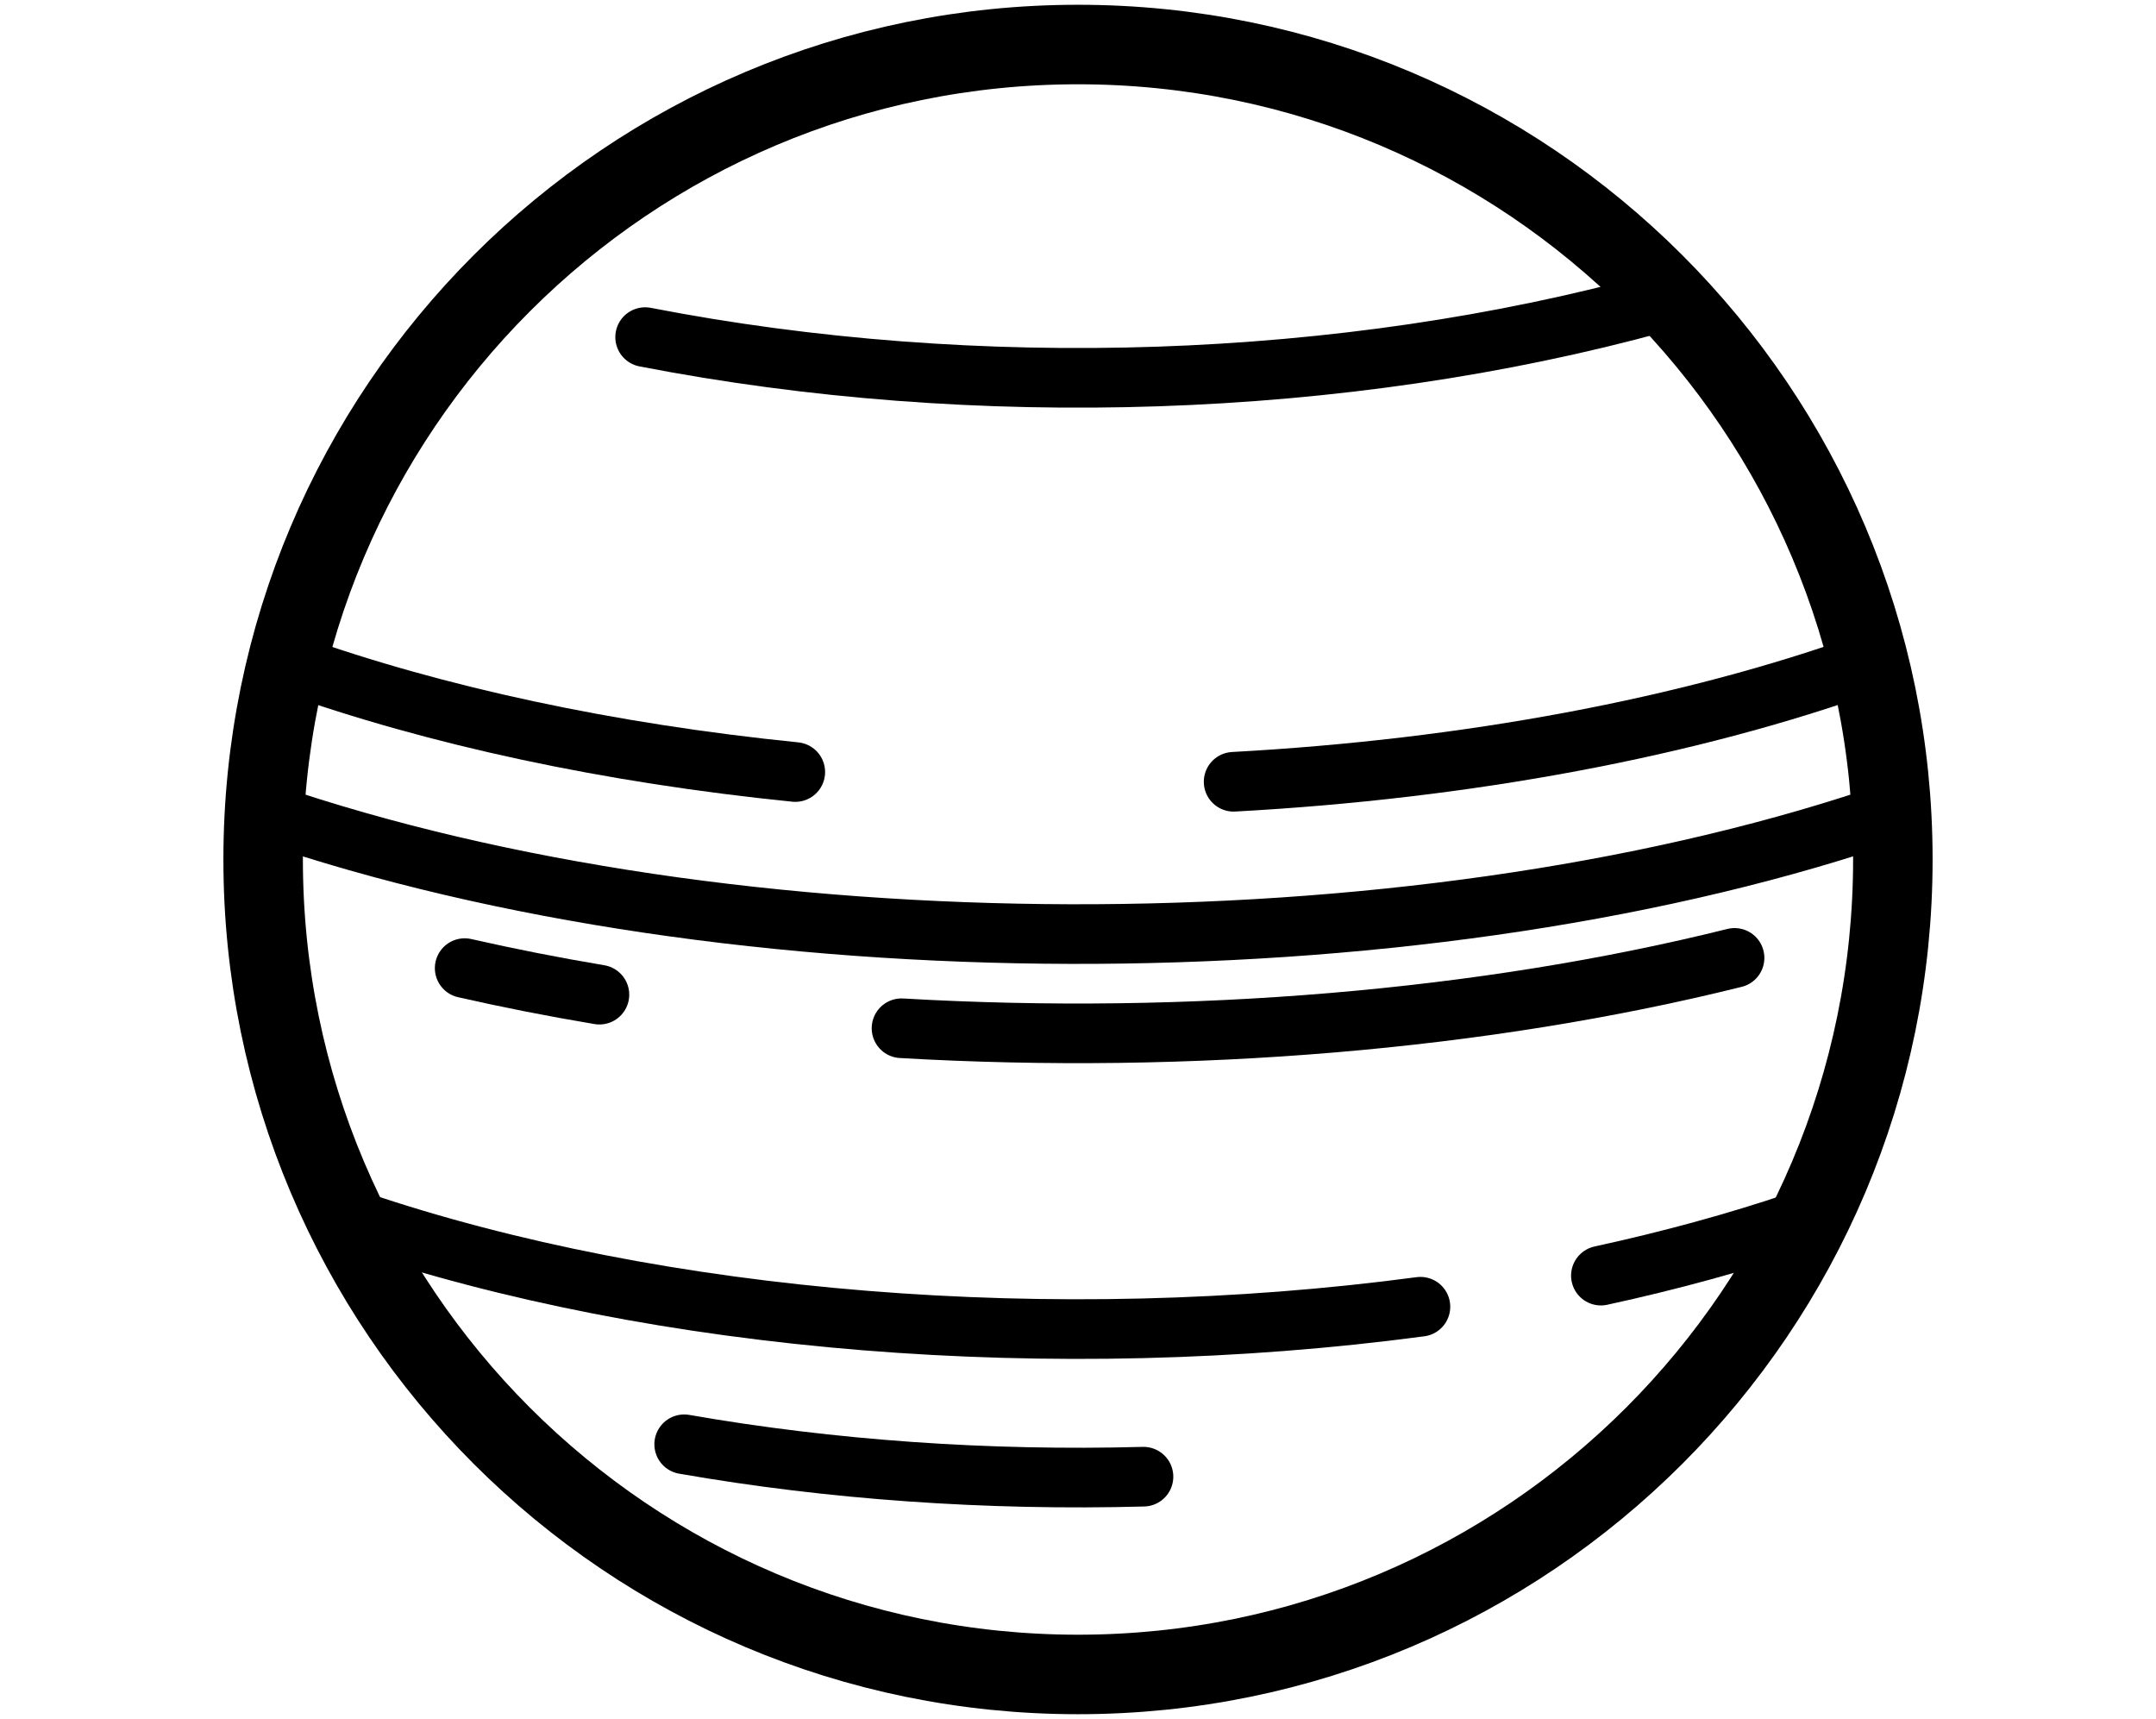
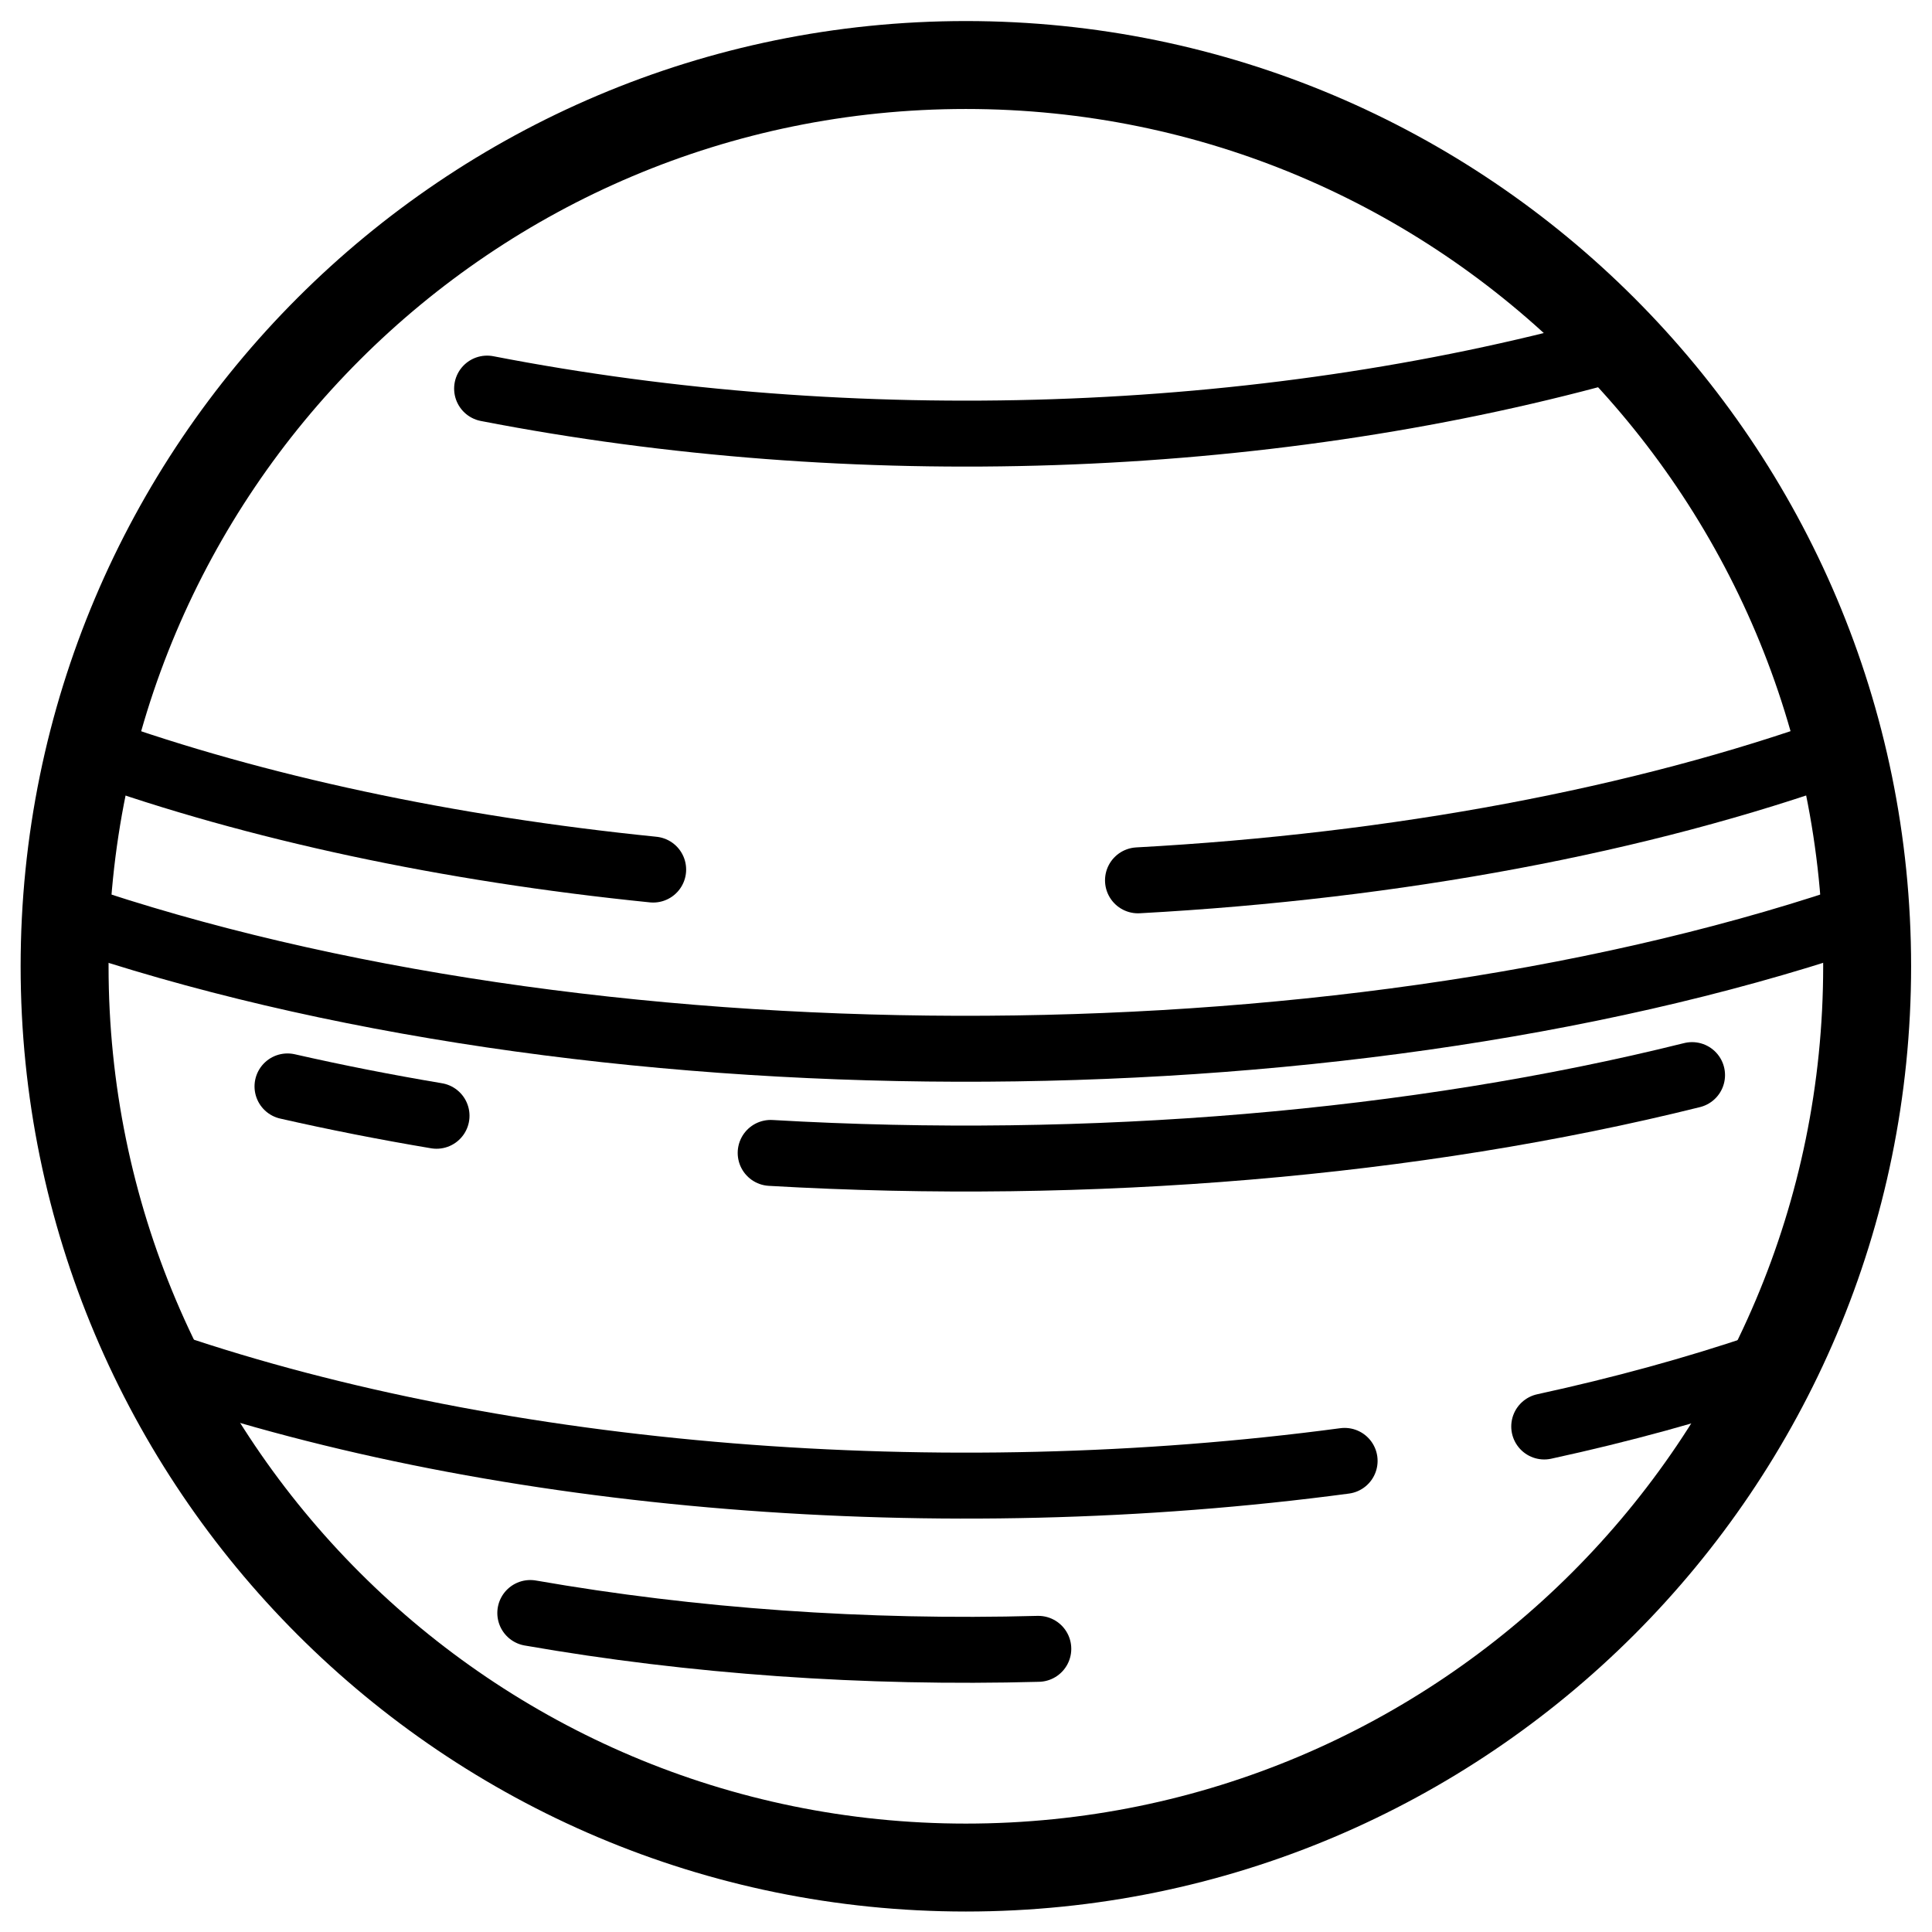
- <svg xmlns="http://www.w3.org/2000/svg" width="64" height="51" version="1.1" viewBox="0 0 16.933 13.494">
-   <g transform="matrix(.78049 0 0 .78049 -38.807 -79.432)" fill="none" stroke="currentColor">
+ <svg xmlns="http://www.w3.org/2000/svg" width="45" height="45" version="1.1" viewBox="0 0 11.906 11.906">
+   <g transform="matrix(.67733 0 0 .67733 -35.073 -68.836)" fill="none" stroke="currentColor">
    <circle cx="60.569" cy="110.42" r="8.2" stroke-width=".8" style="paint-order:markers fill stroke" />
    <g stroke-linecap="round" stroke-width=".6">
      <path d="m57.724 109.54a12.37 5.286 0 0 1-5.088-1.089" style="paint-order:markers fill stroke" />
      <path d="m68.597 110a12.793 5.286 0 0 1-16.184-0.043" style="paint-order:markers fill stroke" />
      <path d="m61.228 116.63a11.313 5.286 0 0 1-4.622-0.326" style="paint-order:markers fill stroke" />
      <path d="m67.176 111.41a12.793 5.286 0 0 1-8.383 0.708" style="paint-order:markers fill stroke" />
      <path d="m64.015 114.92a11.937 5.286 0 0 1-10.708-0.866" style="paint-order:markers fill stroke" />
      <path d="m67.825 114.06a11.937 5.286 0 0 1-1.994 0.547" style="paint-order:markers fill stroke" />
      <path d="m68.53 108.44a12.37 5.286 0 0 1-6.395 1.198" style="paint-order:markers fill stroke" />
      <path d="m66.399 104.82a12.793 6.858 0 0 1-10.186 0.344" style="paint-order:markers fill stroke" />
      <path d="m55.753 111.78a12.793 5.286 0 0 1-1.356-0.267" style="paint-order:markers fill stroke" />
    </g>
  </g>
</svg>
